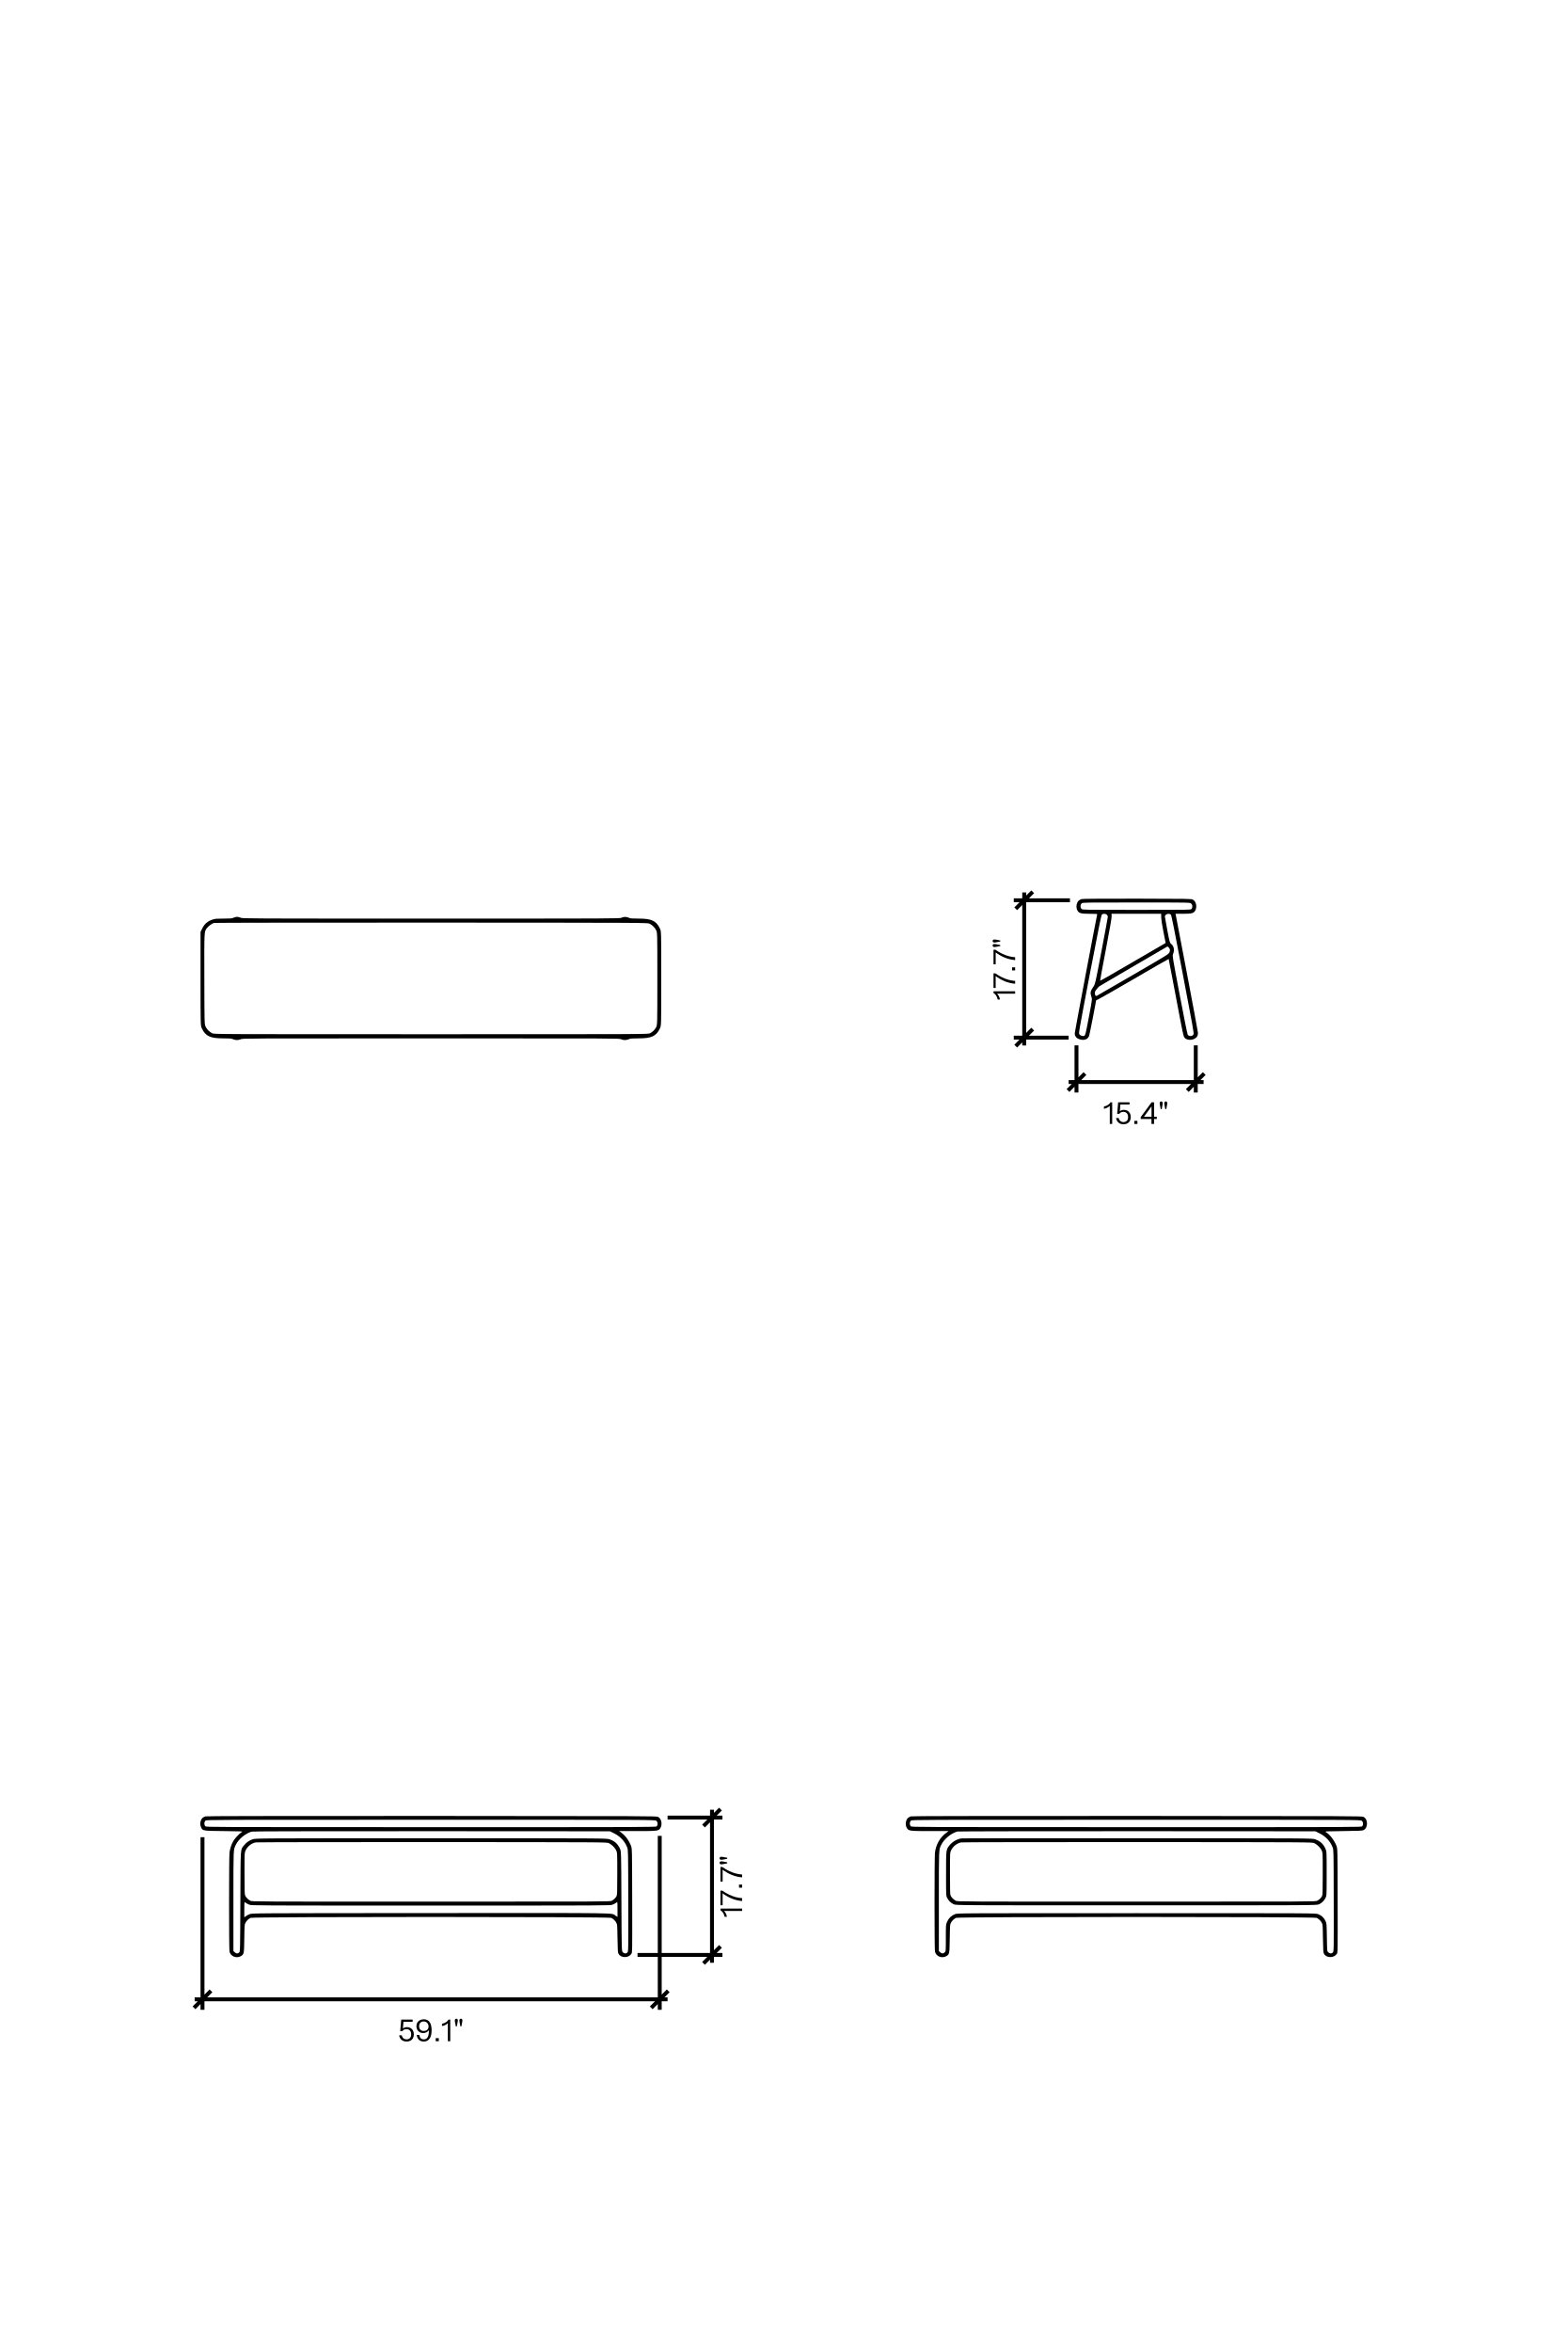
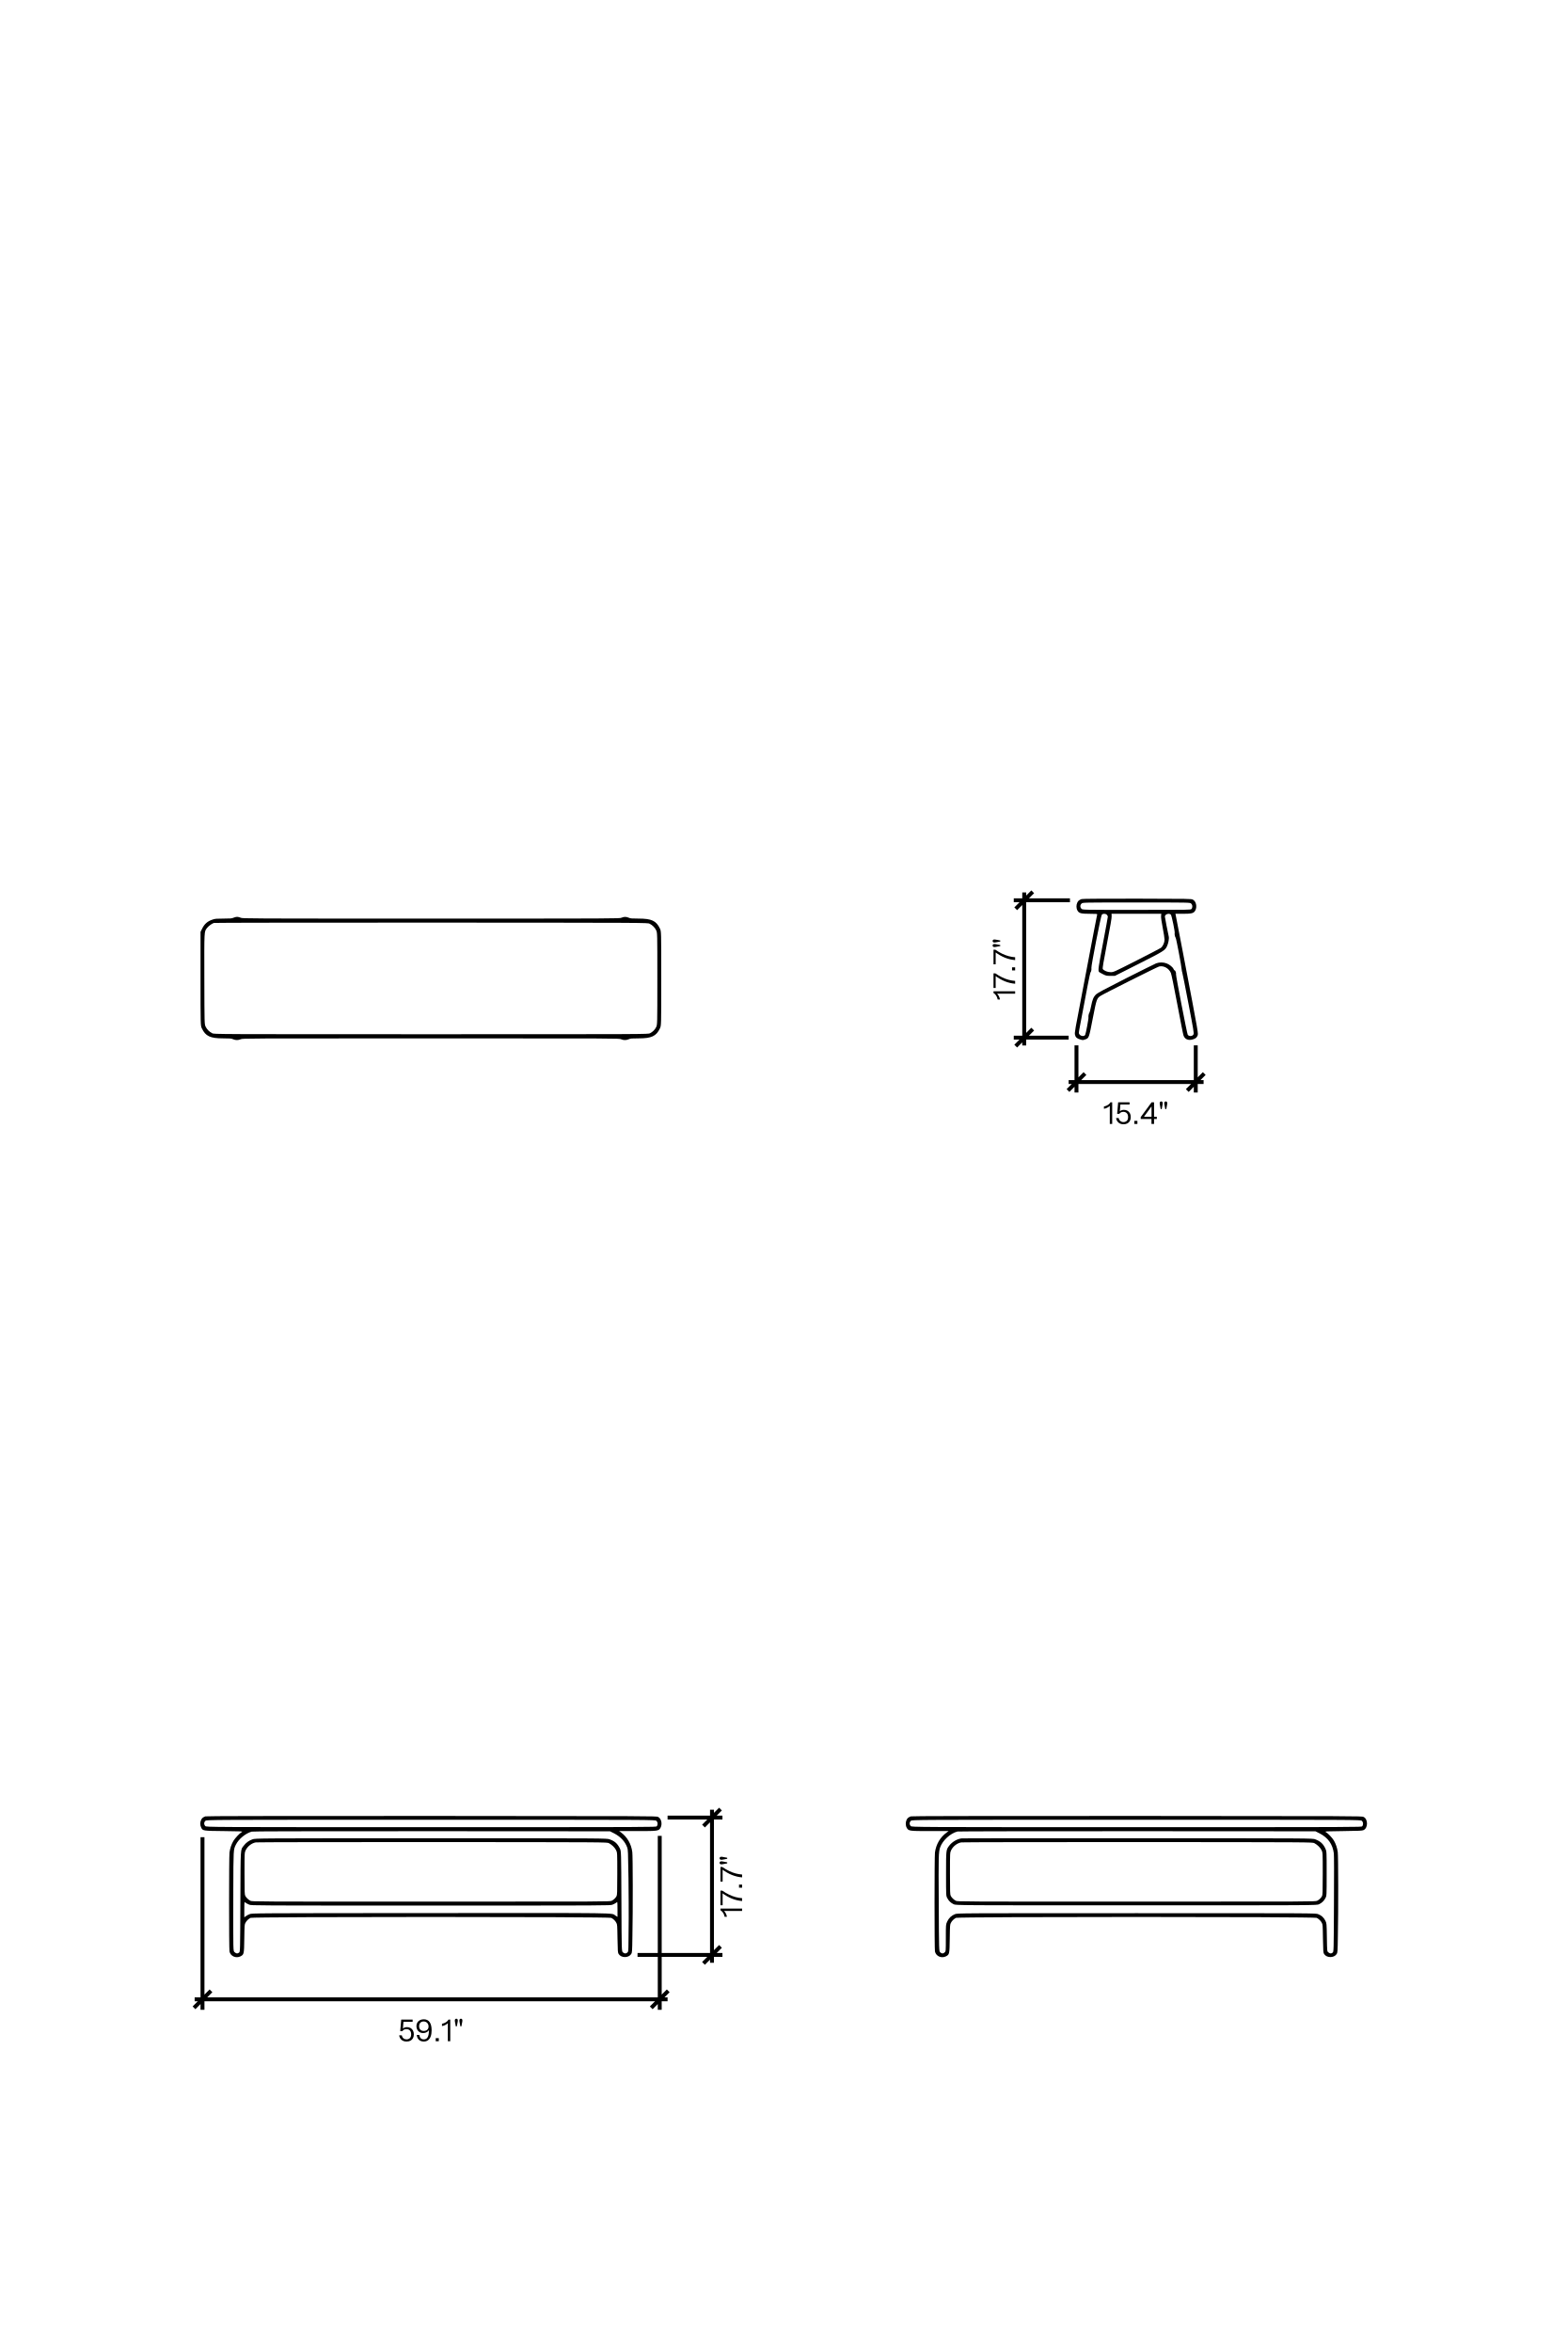
<svg xmlns="http://www.w3.org/2000/svg" width="1200" height="1800" viewBox="0 0 1200 1800">
  <g transform="translate(145.00 1381.00) scale(0.333333)">
    <g transform="translate(0,378) scale(0.25,-0.25)" fill="#000000" stroke="none">
-       <path d="M146 1403 c-22 -9 -30 -15 -38 -31 -11 -21 -11 -51 0 -72 15 -30 15 -30 212 -32 168 -2 174 -2 161 -9 -19 -10 -61 -55 -77 -81 -19 -32 -31 -69 -36 -109 -5 -45 -5 -885 0 -907 10 -44 60 -65 102 -44 31 17 32 19 34 164 2 122 2 129 11 144 9 18 26 34 46 45 20 11 3294 11 3314 0 20 -11 37 -27 46 -45 9 -15 9 -22 11 -144 2 -119 3 -129 10 -142 23 -39 91 -39 117 0 9 13 9 13 8 490 -1 476 -1 476 -11 503 -20 51 -52 94 -92 123 l-17 12 167 0 c192 0 196 1 213 30 19 34 8 85 -22 100 -15 8 -65 8 -2081 9 -1575 0 -2069 -1 -2078 -4z m4143 -41 c14 -12 15 -38 3 -50 -8 -8 -13 -8 -2072 -8 -2025 0 -2063 0 -2073 8 -13 11 -13 41 1 52 10 8 45 8 2070 8 2061 0 2061 0 2071 -10z m-388 -115 c58 -29 99 -74 120 -129 9 -24 9 -24 10 -491 1 -466 1 -466 -9 -475 -14 -11 -25 -10 -40 2 -12 9 -12 9 -14 469 -2 459 -2 459 -14 485 -22 45 -46 67 -94 84 -26 10 -26 10 -1640 10 -1614 0 -1614 0 -1641 -10 -32 -11 -60 -31 -80 -58 -31 -41 -29 -2 -31 -515 -2 -459 -2 -459 -12 -467 -14 -11 -26 -10 -40 3 l-12 11 0 454 c0 494 -1 475 22 522 26 53 89 105 146 121 14 3 372 4 1655 4 l1636 -1 38 -19z m-48 -90 c28 -15 53 -39 66 -64 11 -23 11 -23 11 -217 0 -173 -1 -195 -7 -206 -9 -17 -26 -33 -44 -42 -14 -8 -52 -8 -1659 -8 -1626 0 -1644 0 -1660 8 -18 9 -38 28 -47 45 -6 12 -7 31 -7 205 0 192 0 192 11 215 18 36 56 65 93 71 9 2 738 3 1620 3 1604 -1 1604 -1 1623 -10z m-3334 -549 c5 -4 19 -11 31 -16 22 -8 22 -8 1668 -8 1646 0 1646 0 1668 8 12 5 26 12 31 16 6 4 11 8 13 8 1 0 2 -31 2 -68 l0 -68 -19 12 c-42 26 97 24 -1703 23 -1636 -1 -1636 -1 -1657 -10 -12 -4 -28 -13 -35 -19 l-14 -10 0 70 c0 38 1 70 2 70 2 0 7 -4 13 -8z" />
+       <path d="M146 1403 c-22 -9 -30 -15 -38 -31 -11 -21 -11 -51 0 -72 15 -30 15 -30 212 -32 168 -2 174 -2 161 -9 -19 -10 -61 -55 -77 -81 -18 -31 -31 -68 -36 -107 -5 -41 -5 -886 0 -909 10 -44 60 -65 102 -44 31 17 32 19 34 164 2 122 2 129 11 144 9 18 26 34 46 45 20 11 3294 11 3314 0 20 -11 37 -27 46 -45 9 -15 9 -22 11 -144 2 -119 3 -129 10 -142 23 -38 91 -39 116 -1 8 12 9 19 11 166 5 241 4 733 -1 770 -9 74 -47 139 -104 181 l-17 12 167 0 c192 0 196 1 213 30 19 34 8 85 -22 100 -15 8 -65 8 -2081 9 -1575 0 -2069 -1 -2078 -4z m4143 -41 c14 -12 15 -38 3 -50 -8 -8 -13 -8 -2072 -8 -2064 0 -2064 0 -2074 10 -14 14 -14 35 1 48 10 10 10 10 2071 10 2061 0 2061 0 2071 -10z m-388 -115 c58 -30 100 -74 120 -129 8 -23 8 -31 12 -284 2 -143 2 -309 2 -368 -1 -59 -2 -152 -2 -207 -1 -98 -1 -98 -11 -107 -14 -11 -25 -10 -40 2 -12 9 -12 9 -14 469 -2 459 -2 459 -14 485 -22 45 -46 67 -94 84 -26 10 -26 10 -1640 10 -1614 0 -1614 0 -1641 -10 -32 -11 -60 -31 -80 -58 -31 -41 -29 -2 -31 -515 -2 -459 -2 -459 -12 -467 -14 -11 -25 -10 -40 3 -15 12 -14 -10 -13 563 1 385 1 379 23 424 26 53 89 105 146 121 14 3 372 4 1655 4 l1636 -1 38 -19z m-48 -90 c28 -15 53 -39 66 -64 11 -23 11 -23 11 -217 0 -173 -1 -195 -7 -206 -9 -17 -26 -33 -44 -42 -14 -8 -52 -8 -1659 -8 -1626 0 -1644 0 -1660 8 -18 9 -38 28 -47 45 -6 12 -7 31 -7 205 0 192 0 192 11 215 18 36 56 65 93 71 9 2 738 3 1620 3 1604 -1 1604 -1 1623 -10z m-3334 -549 c5 -4 19 -11 31 -16 22 -8 22 -8 1668 -8 1646 0 1646 0 1668 8 12 5 26 12 31 16 6 4 11 8 13 8 1 0 2 -31 2 -68 l0 -68 -19 12 c-42 26 97 24 -1703 23 -1636 -1 -1636 -1 -1657 -10 -12 -4 -28 -13 -35 -19 l-14 -10 0 70 c0 38 1 70 2 70 2 0 7 -4 13 -8z" />
    </g>
  </g>
  <g transform="translate(814.00 679.00) scale(0.333333)">
    <g transform="translate(0,378) scale(0.25,-0.25)" fill="#000000" stroke="none">
-       <path d="M166 1403 c-22 -9 -30 -15 -38 -31 -11 -22 -11 -53 1 -74 14 -25 31 -30 114 -30 64 0 69 -1 67 -7 -5 -16 -206 -1080 -206 -1090 0 -29 16 -48 50 -57 39 -11 70 2 82 32 4 10 64 316 64 326 0 2 8 6 17 9 9 3 159 89 333 190 174 102 316 183 317 182 0 -2 30 -155 65 -341 69 -366 70 -368 81 -382 27 -34 103 -22 119 19 2 6 4 18 4 26 0 8 -47 258 -103 554 l-103 539 68 0 c82 0 99 5 113 30 19 34 8 85 -22 100 -14 8 -34 8 -513 9 -375 0 -501 -1 -510 -4z m1007 -41 c14 -12 15 -38 3 -50 -8 -8 -13 -8 -504 -8 -482 0 -495 0 -505 8 -13 11 -13 41 1 52 10 8 23 8 502 8 493 0 493 0 503 -10z m-774 -103 c5 -4 9 -13 9 -18 0 -5 -26 -147 -58 -314 -58 -305 -58 -305 -77 -332 -25 -38 -28 -52 -17 -85 9 -26 9 -26 -20 -179 -33 -174 -34 -178 -46 -184 -12 -5 -34 1 -43 14 -8 10 -8 10 95 551 81 420 105 542 111 548 10 11 34 11 46 -1z m499 -24 c1 -22 8 -68 21 -134 l20 -101 -301 -175 c-165 -97 -301 -174 -301 -172 -1 1 23 131 53 288 38 199 54 291 53 306 l-1 21 228 0 228 0 0 -33z m89 25 c6 -6 30 -128 110 -548 92 -482 103 -541 98 -551 -9 -19 -41 -21 -53 -4 -4 6 -35 162 -74 367 -68 358 -68 358 -60 377 14 33 7 71 -19 91 -12 10 -13 12 -35 127 -12 64 -22 119 -22 123 0 22 39 35 55 18z m-20 -301 c13 -14 15 -26 7 -44 -6 -17 -9 -19 -333 -207 -179 -104 -330 -191 -334 -193 -11 -4 -15 1 -18 20 -2 14 0 19 15 39 9 12 21 25 27 29 17 11 623 364 625 365 2 0 6 -4 11 -9z" />
+       <path d="M166 1403 c-22 -9 -30 -15 -38 -31 -11 -22 -11 -53 1 -74 14 -25 31 -30 114 -30 64 0 69 -1 67 -7 -2 -6 -26 -131 -135 -705 -68 -352 -73 -381 -69 -397 4 -24 18 -37 48 -45 23 -7 26 -7 45 0 36 12 35 8 73 205 32 164 35 172 67 194 28 19 523 267 540 271 42 10 89 -16 108 -59 5 -12 27 -116 59 -287 28 -147 53 -277 57 -287 11 -34 43 -49 84 -37 26 8 36 15 44 33 9 23 18 -25 -135 775 -20 106 -43 227 -52 269 l-15 77 69 0 c82 0 99 5 113 30 19 34 8 85 -22 100 -14 8 -34 8 -513 9 -375 0 -501 -1 -510 -4z m1007 -41 c14 -12 15 -38 3 -50 -8 -8 -13 -8 -504 -8 -496 0 -496 0 -506 10 -14 14 -14 35 1 48 10 10 10 10 503 10 493 0 493 0 503 -10z m-774 -103 c5 -4 9 -13 9 -18 0 -5 -20 -113 -44 -240 -43 -225 -47 -253 -37 -267 2 -2 17 -11 35 -20 30 -15 33 -16 71 -16 l40 0 218 110 c232 117 242 124 260 161 13 27 22 74 16 93 -6 26 -35 171 -35 180 0 22 39 35 55 18 8 -9 40 -164 35 -171 -3 -6 4 -37 9 -41 5 -3 53 -258 55 -289 1 -13 4 -26 6 -31 2 -4 27 -131 56 -282 47 -243 52 -275 47 -285 -9 -19 -41 -21 -53 -4 -7 11 -112 553 -108 559 4 6 -6 32 -12 32 -3 0 -7 5 -10 12 -7 18 -37 42 -63 52 -30 12 -67 12 -97 1 -12 -5 -137 -67 -278 -138 -193 -98 -260 -134 -273 -146 -25 -24 -35 -49 -47 -111 -6 -31 -13 -57 -15 -58 -5 -4 -11 -32 -9 -42 3 -9 -24 -151 -30 -162 -9 -16 -40 -13 -53 5 -8 10 -7 11 7 87 57 308 91 478 94 480 6 4 12 32 9 42 -4 13 87 481 96 490 10 11 34 11 46 -1z m498 -12 c-1 -14 4 -49 15 -107 9 -47 17 -96 17 -109 0 -27 -15 -61 -34 -76 -7 -5 -108 -58 -223 -116 -211 -107 -211 -107 -238 -107 -28 0 -59 12 -73 29 -3 4 6 61 39 233 31 162 44 235 43 251 l-1 23 228 0 229 0 -2 -21z" />
    </g>
  </g>
  <g transform="translate(145.00 693.00) scale(0.333333)">
    <g transform="translate(0,336) scale(0.25,-0.25)" fill="#000000" stroke="none">
      <path d="M405 1232 c-16 -7 -27 -8 -91 -8 -61 0 -78 -1 -98 -8 -49 -15 -79 -41 -101 -88 l-13 -26 0 -430 c0 -430 0 -430 12 -456 34 -72 77 -92 196 -92 64 0 75 -1 91 -8 22 -10 48 -10 70 0 18 8 33 8 1747 8 1714 0 1729 0 1747 -8 22 -10 48 -10 70 0 16 7 27 8 91 8 119 0 162 20 196 92 12 26 12 26 12 458 0 432 0 432 -12 458 -34 72 -77 92 -196 92 -64 0 -75 1 -91 8 -22 10 -44 10 -66 0 -18 -8 -33 -8 -1749 -8 -1716 0 -1731 0 -1749 8 -9 4 -24 8 -33 8 -9 0 -24 -4 -33 -8z m3822 -55 c27 -14 48 -35 60 -60 11 -23 11 -23 11 -445 0 -422 0 -422 -11 -445 -12 -24 -30 -42 -56 -56 -17 -9 -17 -9 -2011 -9 -1994 0 -1994 0 -2011 9 -27 14 -48 35 -60 60 -11 23 -11 23 -12 435 -1 455 -2 436 24 471 15 19 45 41 64 47 8 2 815 3 1999 3 1986 -1 1986 -1 2003 -10z" />
    </g>
  </g>
  <g transform="translate(685.00 1381.00) scale(0.333333)">
    <g transform="translate(0,378) scale(0.25,-0.25)" fill="#000000" stroke="none">
-       <path d="M146 1403 c-22 -9 -30 -15 -38 -31 -11 -22 -11 -53 1 -74 17 -29 20 -30 215 -30 l169 0 -17 -13 c-61 -43 -99 -110 -108 -186 -5 -45 -5 -885 0 -907 10 -44 60 -65 102 -44 31 17 32 19 34 164 2 122 2 129 11 144 9 18 26 34 46 45 20 11 3294 11 3314 0 20 -11 37 -27 46 -45 9 -15 9 -22 11 -144 2 -119 3 -129 10 -142 23 -39 91 -39 117 0 9 13 9 13 8 490 -1 476 -1 476 -11 503 -21 52 -64 108 -98 126 -11 7 -5 7 160 9 149 2 174 3 187 9 42 19 42 101 0 121 -15 8 -65 8 -2081 9 -1575 0 -2069 -1 -2078 -4z m4143 -41 c14 -12 15 -38 3 -50 -8 -8 -13 -8 -2072 -8 -2025 0 -2063 0 -2073 8 -13 11 -13 41 1 52 10 8 45 8 2070 8 2061 0 2061 0 2071 -10z m-388 -115 c58 -29 99 -74 120 -129 9 -24 9 -24 10 -491 1 -466 1 -466 -9 -475 -14 -11 -25 -10 -40 2 -12 9 -12 9 -14 139 -2 129 -2 129 -15 154 -15 28 -34 46 -65 58 -22 9 -22 9 -1668 9 -1646 0 -1646 0 -1668 -9 -33 -13 -55 -34 -71 -67 -13 -28 -13 -28 -13 -151 0 -123 0 -123 -11 -133 -13 -13 -26 -13 -41 1 l-12 11 0 454 c0 494 -1 475 22 522 26 54 93 108 149 122 9 2 714 3 1652 3 l1636 -1 38 -19z M614 1201 c-43 -5 -88 -32 -115 -67 -29 -39 -29 -36 -29 -260 0 -200 0 -200 11 -221 14 -27 32 -44 59 -57 22 -10 22 -10 1678 -10 1656 0 1656 0 1678 10 27 13 45 30 59 57 11 21 11 21 11 225 0 204 0 204 -12 230 -21 44 -45 66 -92 84 -24 10 -24 10 -1630 10 -883 1 -1611 0 -1618 -1z m3239 -44 c28 -15 53 -39 66 -64 11 -23 11 -23 11 -217 0 -173 -1 -195 -7 -206 -9 -17 -26 -33 -44 -42 -14 -8 -52 -8 -1659 -8 -1626 0 -1644 0 -1660 8 -18 9 -38 28 -47 45 -6 12 -7 31 -7 205 0 192 0 192 11 215 18 36 56 65 93 71 9 2 738 3 1620 3 1604 -1 1604 -1 1623 -10z" />
+       <path d="M146 1403 c-22 -9 -30 -15 -38 -31 -11 -22 -11 -53 1 -74 17 -29 20 -30 215 -30 l169 0 -17 -13 c-60 -43 -98 -109 -108 -184 -5 -41 -5 -886 0 -909 10 -44 60 -65 102 -44 31 17 32 19 34 164 2 122 2 129 11 144 9 18 26 34 46 45 20 11 3294 11 3314 0 20 -11 37 -27 46 -45 9 -15 9 -22 11 -144 2 -119 3 -129 10 -142 23 -38 91 -39 116 -1 8 12 9 19 11 166 5 241 4 733 -1 770 -5 39 -18 76 -36 107 -16 26 -55 67 -74 77 -11 7 -5 7 160 9 149 2 174 3 187 9 42 19 42 101 0 121 -15 8 -65 8 -2081 9 -1575 0 -2069 -1 -2078 -4z m4143 -41 c14 -12 15 -38 3 -50 -8 -8 -13 -8 -2072 -8 -2064 0 -2064 0 -2074 10 -14 14 -14 35 1 48 10 10 10 10 2071 10 2061 0 2061 0 2071 -10z m-388 -115 c78 -40 120 -99 131 -184 2 -20 3 -186 1 -467 -2 -436 -2 -436 -12 -444 -13 -11 -24 -10 -39 2 -12 9 -12 9 -14 139 -2 129 -2 129 -15 154 -15 28 -34 46 -65 58 -22 9 -22 9 -1668 9 -1646 0 -1646 0 -1668 -9 -33 -13 -55 -34 -71 -67 -13 -28 -13 -28 -13 -151 0 -123 0 -123 -11 -133 -13 -13 -25 -13 -40 0 -12 10 -12 10 -14 444 -3 448 -2 476 13 521 22 63 94 129 159 145 9 2 680 3 1652 3 l1636 -1 38 -19z M614 1201 c-43 -5 -88 -32 -115 -67 -29 -39 -29 -36 -29 -260 0 -200 0 -200 11 -221 14 -27 32 -44 59 -57 22 -10 22 -10 1678 -10 1656 0 1656 0 1678 10 27 13 45 30 59 57 11 21 11 21 11 225 0 204 0 204 -12 230 -21 44 -45 66 -92 84 -24 10 -24 10 -1630 10 -883 1 -1611 0 -1618 -1z m3239 -44 c28 -15 53 -39 66 -64 11 -23 11 -23 11 -217 0 -173 -1 -195 -7 -206 -9 -17 -26 -33 -44 -42 -14 -8 -52 -8 -1659 -8 -1626 0 -1644 0 -1660 8 -18 9 -38 28 -47 45 -6 12 -7 31 -7 205 0 192 0 192 11 215 18 36 56 65 93 71 9 2 738 3 1620 3 1604 -1 1604 -1 1623 -10z" />
    </g>
  </g>
  <path d="M155.0 1406.0L155.0 1538.1M148.5 1536.6L161.5 1523.6M505.0 1405.0L505.0 1538.1M498.5 1536.6L511.5 1523.6M149.0 1530.1L511.0 1530.1M488.0 1496.1L553.0 1496.1M538.5 1502.6L551.5 1489.6M511.0 1391.0L553.0 1391.0M538.5 1397.5L551.5 1384.5M545.0 1502.1L545.0 1385.0M824.0 800.0L824.0 836.1M817.5 834.6L830.5 821.6M915.3 800.0L915.3 836.1M908.8 834.6L921.8 821.6M818.0 828.1L921.3 828.1M818.0 794.1L776.0 794.1M777.5 800.6L790.5 787.6M819.0 689.0L776.0 689.0M777.5 695.5L790.5 682.5M784.0 800.1L784.0 683.0" fill="none" stroke="#000000" stroke-width="3.0" stroke-linecap="butt" />
  <path d="M311.255 1562.396Q308.794 1562.396 307.322 1561.074Q305.85 1559.751 305.528 1557.635H307.552Q307.851 1559.13 308.828 1559.935Q309.806 1560.74 311.209 1560.74Q312.681 1560.74 313.704 1559.82Q314.728 1558.9 314.728 1556.899Q314.728 1554.898 313.704 1553.898Q312.681 1552.897 311.117 1552.897Q309.99 1552.897 309.162 1553.357Q308.334 1553.817 308.058 1554.438H306.356L307.115 1545.606H315.855V1547.262H308.242L308.886 1546.572L308.357 1553.242L307.92 1553.081Q308.334 1552.391 309.254 1551.885Q310.174 1551.379 311.508 1551.379Q313.049 1551.379 314.233 1552.046Q315.418 1552.713 316.096 1553.944Q316.775 1555.174 316.775 1556.899Q316.775 1558.624 316.096 1559.855Q315.418 1561.085 314.188 1561.741Q312.957 1562.396 311.255 1562.396ZM324.365 1562.396Q322.916 1562.396 321.766 1561.833Q320.616 1561.269 319.903 1560.154Q319.19 1559.038 318.983 1557.359H321.007Q321.237 1559.153 322.134 1559.947Q323.031 1560.74 324.411 1560.74Q325.423 1560.74 326.159 1560.326Q326.895 1559.912 327.378 1559.061Q327.861 1558.21 328.091 1556.888Q328.321 1555.565 328.321 1553.748V1552.253L328.85 1552.322Q328.643 1553.38 327.93 1554.197Q327.217 1555.013 326.159 1555.462Q325.101 1555.91 323.882 1555.91Q322.364 1555.91 321.214 1555.232Q320.064 1554.553 319.409 1553.357Q318.753 1552.161 318.753 1550.643Q318.753 1549.033 319.466 1547.86Q320.179 1546.687 321.455 1546.032Q322.732 1545.376 324.388 1545.376Q327.332 1545.376 328.861 1547.515Q330.391 1549.654 330.391 1553.794Q330.391 1556.554 329.689 1558.475Q328.988 1560.395 327.642 1561.396Q326.297 1562.396 324.365 1562.396ZM324.365 1554.3Q325.952 1554.3 326.998 1553.403Q328.045 1552.506 328.045 1550.827Q328.045 1549.7 327.55 1548.849Q327.056 1547.998 326.205 1547.515Q325.354 1547.032 324.273 1547.032Q322.732 1547.032 321.777 1548.01Q320.823 1548.987 320.823 1550.689Q320.823 1552.322 321.755 1553.311Q322.686 1554.3 324.365 1554.3ZM333.519 1562.166V1559.797H335.888V1562.166ZM342.811 1562.166V1547.492L343.294 1547.607Q343.018 1548.228 342.236 1548.849Q341.454 1549.47 340.431 1549.93Q339.407 1550.39 338.326 1550.551V1548.78Q339.407 1548.596 340.396 1548.136Q341.385 1547.676 342.156 1547.021Q342.926 1546.365 343.294 1545.606H344.651V1562.166ZM348.906 1550.781 348.331 1547.745Q348.239 1547.285 348.193 1546.883Q348.147 1546.48 348.147 1546.181Q348.147 1545.813 348.297 1545.526Q348.446 1545.238 348.699 1545.077Q348.952 1544.916 349.297 1544.916Q349.642 1544.916 349.906 1545.077Q350.171 1545.238 350.309 1545.526Q350.447 1545.813 350.447 1546.181Q350.447 1546.48 350.401 1546.883Q350.355 1547.285 350.263 1547.745L349.688 1550.781ZM352.402 1550.781 351.827 1547.745Q351.735 1547.285 351.689 1546.883Q351.643 1546.48 351.643 1546.181Q351.643 1545.813 351.793 1545.526Q351.942 1545.238 352.195 1545.077Q352.448 1544.916 352.793 1544.916Q353.138 1544.916 353.402 1545.077Q353.667 1545.238 353.805 1545.526Q353.943 1545.813 353.943 1546.181Q353.943 1546.48 353.897 1546.883Q353.851 1547.285 353.759 1547.745L353.184 1550.781Z" fill="#000000" />
  <path d="M568.05 1462.464H553.376L553.491 1461.981Q554.112 1462.257 554.733 1463.039Q555.354 1463.821 555.814 1464.845Q556.274 1465.868 556.435 1466.949H554.664Q554.48 1465.868 554.02 1464.879Q553.56 1463.89 552.904 1463.12Q552.249 1462.349 551.49 1461.981V1460.624H568.05ZM568.05 1454.874Q564.14 1454.552 560.311 1453.046Q556.481 1451.539 552.479 1448.526L553.146 1448.411V1458.094H551.49V1446.916H552.87Q555.561 1448.756 558.068 1449.964Q560.575 1451.171 563.024 1451.838Q565.474 1452.505 568.05 1452.689ZM568.05 1444.662H565.681V1442.293H568.05ZM568.05 1436.773Q564.14 1436.451 560.311 1434.945Q556.481 1433.438 552.479 1430.425L553.146 1430.31V1439.993H551.49V1428.815H552.87Q555.561 1430.655 558.068 1431.863Q560.575 1433.07 563.024 1433.737Q565.474 1434.404 568.05 1434.588ZM556.665 1426.032 553.629 1426.607Q553.169 1426.699 552.766 1426.745Q552.364 1426.791 552.065 1426.791Q551.697 1426.791 551.409 1426.642Q551.122 1426.492 550.961 1426.239Q550.8 1425.986 550.8 1425.641Q550.8 1425.296 550.961 1425.032Q551.122 1424.767 551.409 1424.629Q551.697 1424.491 552.065 1424.491Q552.364 1424.491 552.766 1424.537Q553.169 1424.583 553.629 1424.675L556.665 1425.25ZM556.665 1422.536 553.629 1423.111Q553.169 1423.203 552.766 1423.249Q552.364 1423.295 552.065 1423.295Q551.697 1423.295 551.409 1423.146Q551.122 1422.996 550.961 1422.743Q550.8 1422.49 550.8 1422.145Q550.8 1421.8 550.961 1421.536Q551.122 1421.271 551.409 1421.133Q551.697 1420.995 552.065 1420.995Q552.364 1420.995 552.766 1421.041Q553.169 1421.087 553.629 1421.179L556.665 1421.754Z" fill="#000000" />
  <path d="M849.501 860.166V845.492L849.984 845.607Q849.708 846.228 848.926 846.849Q848.144 847.47 847.12 847.93Q846.097 848.39 845.016 848.551V846.78Q846.097 846.596 847.086 846.136Q848.075 845.676 848.845 845.021Q849.616 844.365 849.984 843.606H851.341V860.166ZM860.035 860.396Q857.574 860.396 856.102 859.074Q854.63 857.751 854.308 855.635H856.332Q856.631 857.13 857.608 857.935Q858.586 858.74 859.989 858.74Q861.461 858.74 862.484 857.82Q863.508 856.9 863.508 854.899Q863.508 852.898 862.484 851.898Q861.461 850.897 859.897 850.897Q858.77 850.897 857.942 851.357Q857.114 851.817 856.838 852.438H855.136L855.895 843.606H864.635V845.262H857.022L857.666 844.572L857.137 851.242L856.7 851.081Q857.114 850.391 858.034 849.885Q858.954 849.379 860.288 849.379Q861.829 849.379 863.013 850.046Q864.198 850.713 864.876 851.944Q865.555 853.174 865.555 854.899Q865.555 856.624 864.876 857.855Q864.198 859.085 862.967 859.741Q861.737 860.396 860.035 860.396ZM868.269 860.166V857.797H870.638V860.166ZM881.402 860.166V855.796L881.448 855.336V845.883H882.069L875.077 855.451L874.456 854.692H885.496V856.348H873.168V854.922L881.494 843.606H883.38V860.166ZM888.463 848.781 887.888 845.745Q887.796 845.285 887.75 844.883Q887.704 844.48 887.704 844.181Q887.704 843.813 887.853 843.526Q888.003 843.238 888.256 843.077Q888.509 842.916 888.854 842.916Q889.199 842.916 889.463 843.077Q889.728 843.238 889.866 843.526Q890.004 843.813 890.004 844.181Q890.004 844.48 889.958 844.883Q889.912 845.285 889.82 845.745L889.245 848.781ZM891.959 848.781 891.384 845.745Q891.292 845.285 891.246 844.883Q891.2 844.48 891.2 844.181Q891.2 843.813 891.349 843.526Q891.499 843.238 891.752 843.077Q892.005 842.916 892.35 842.916Q892.695 842.916 892.959 843.077Q893.224 843.238 893.362 843.526Q893.5 843.813 893.5 844.181Q893.5 844.48 893.454 844.883Q893.408 845.285 893.316 845.745L892.741 848.781Z" fill="#000000" />
  <path d="M777.05 760.464H762.376L762.491 759.981Q763.112 760.257 763.733 761.039Q764.354 761.821 764.814 762.845Q765.274 763.868 765.435 764.949H763.664Q763.48 763.868 763.02 762.879Q762.56 761.89 761.904 761.12Q761.249 760.349 760.49 759.981V758.624H777.05ZM777.05 752.874Q773.14 752.552 769.311 751.046Q765.481 749.539 761.479 746.526L762.146 746.411V756.094H760.49V744.916H761.87Q764.561 746.756 767.068 747.964Q769.575 749.171 772.024 749.838Q774.474 750.505 777.05 750.689ZM777.05 742.662H774.681V740.293H777.05ZM777.05 734.773Q773.14 734.451 769.311 732.945Q765.481 731.438 761.479 728.425L762.146 728.31V737.993H760.49V726.815H761.87Q764.561 728.655 767.068 729.863Q769.575 731.07 772.024 731.737Q774.474 732.404 777.05 732.588ZM765.665 724.032 762.629 724.607Q762.169 724.699 761.766 724.745Q761.364 724.791 761.065 724.791Q760.697 724.791 760.409 724.642Q760.122 724.492 759.961 724.239Q759.8 723.986 759.8 723.641Q759.8 723.296 759.961 723.032Q760.122 722.767 760.409 722.629Q760.697 722.491 761.065 722.491Q761.364 722.491 761.766 722.537Q762.169 722.583 762.629 722.675L765.665 723.25ZM765.665 720.536 762.629 721.111Q762.169 721.203 761.766 721.249Q761.364 721.295 761.065 721.295Q760.697 721.295 760.409 721.146Q760.122 720.996 759.961 720.743Q759.8 720.49 759.8 720.145Q759.8 719.8 759.961 719.536Q760.122 719.271 760.409 719.133Q760.697 718.995 761.065 718.995Q761.364 718.995 761.766 719.041Q762.169 719.087 762.629 719.179L765.665 719.754Z" fill="#000000" />
</svg>
